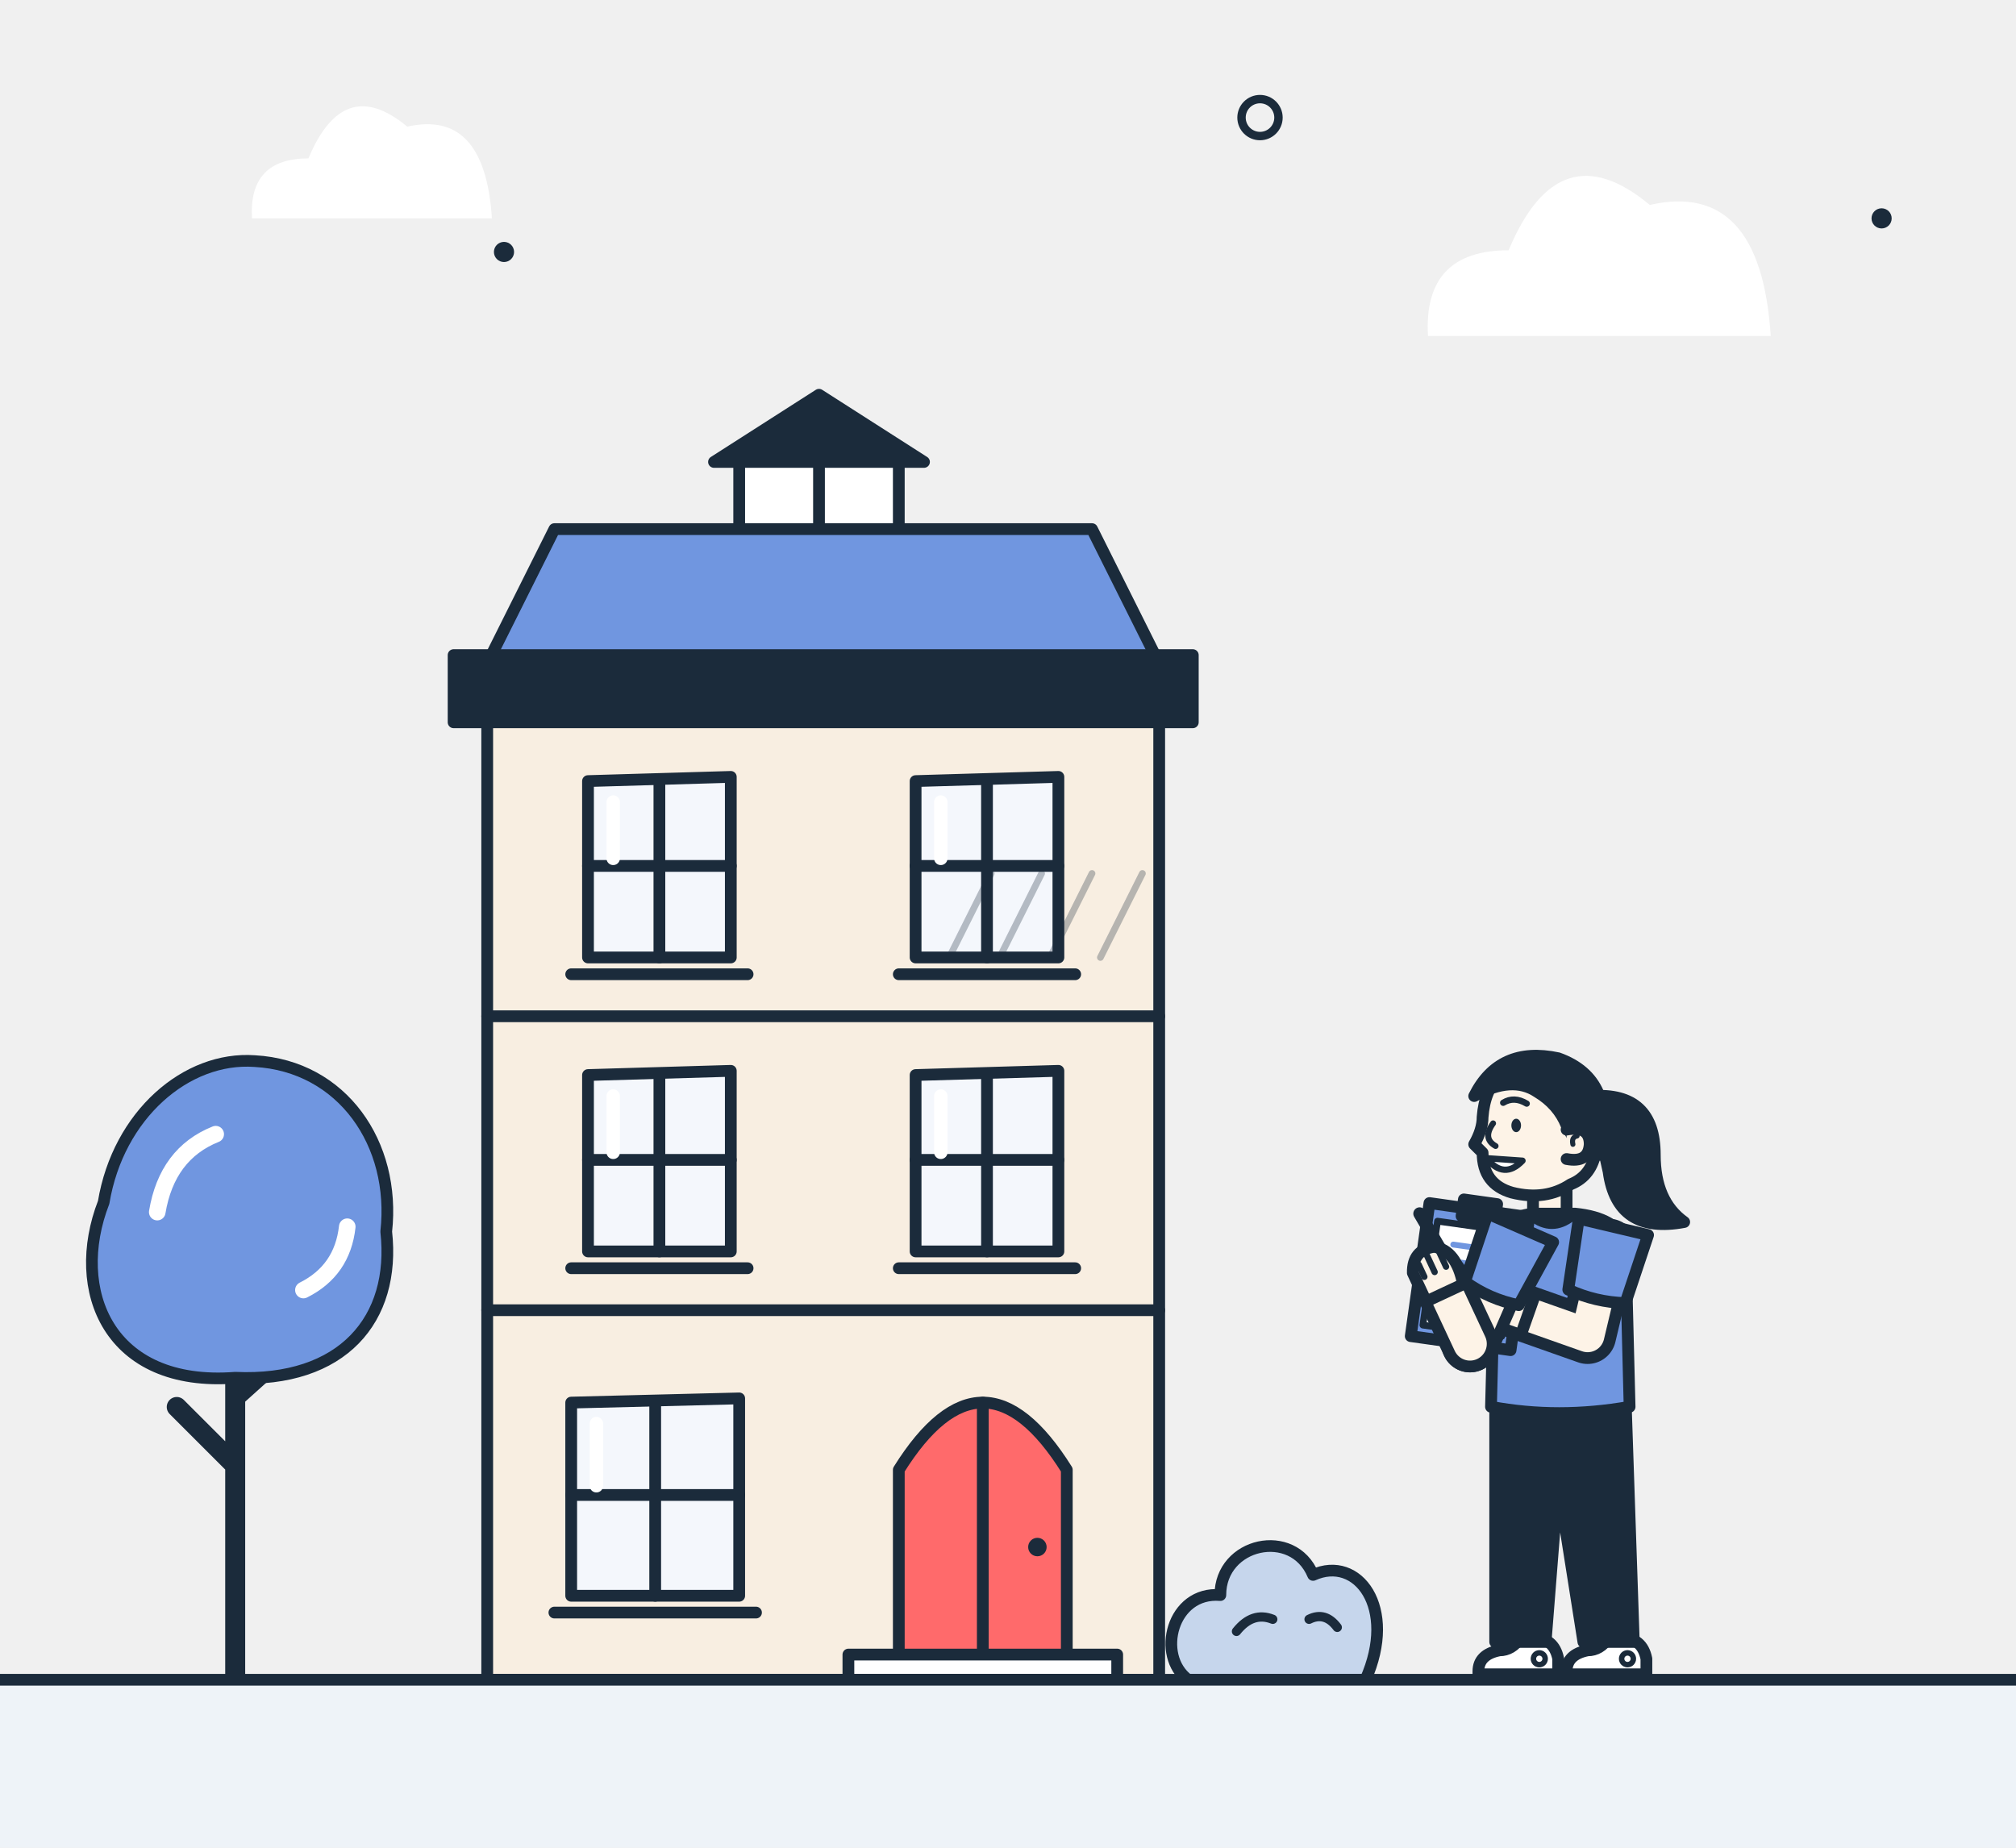
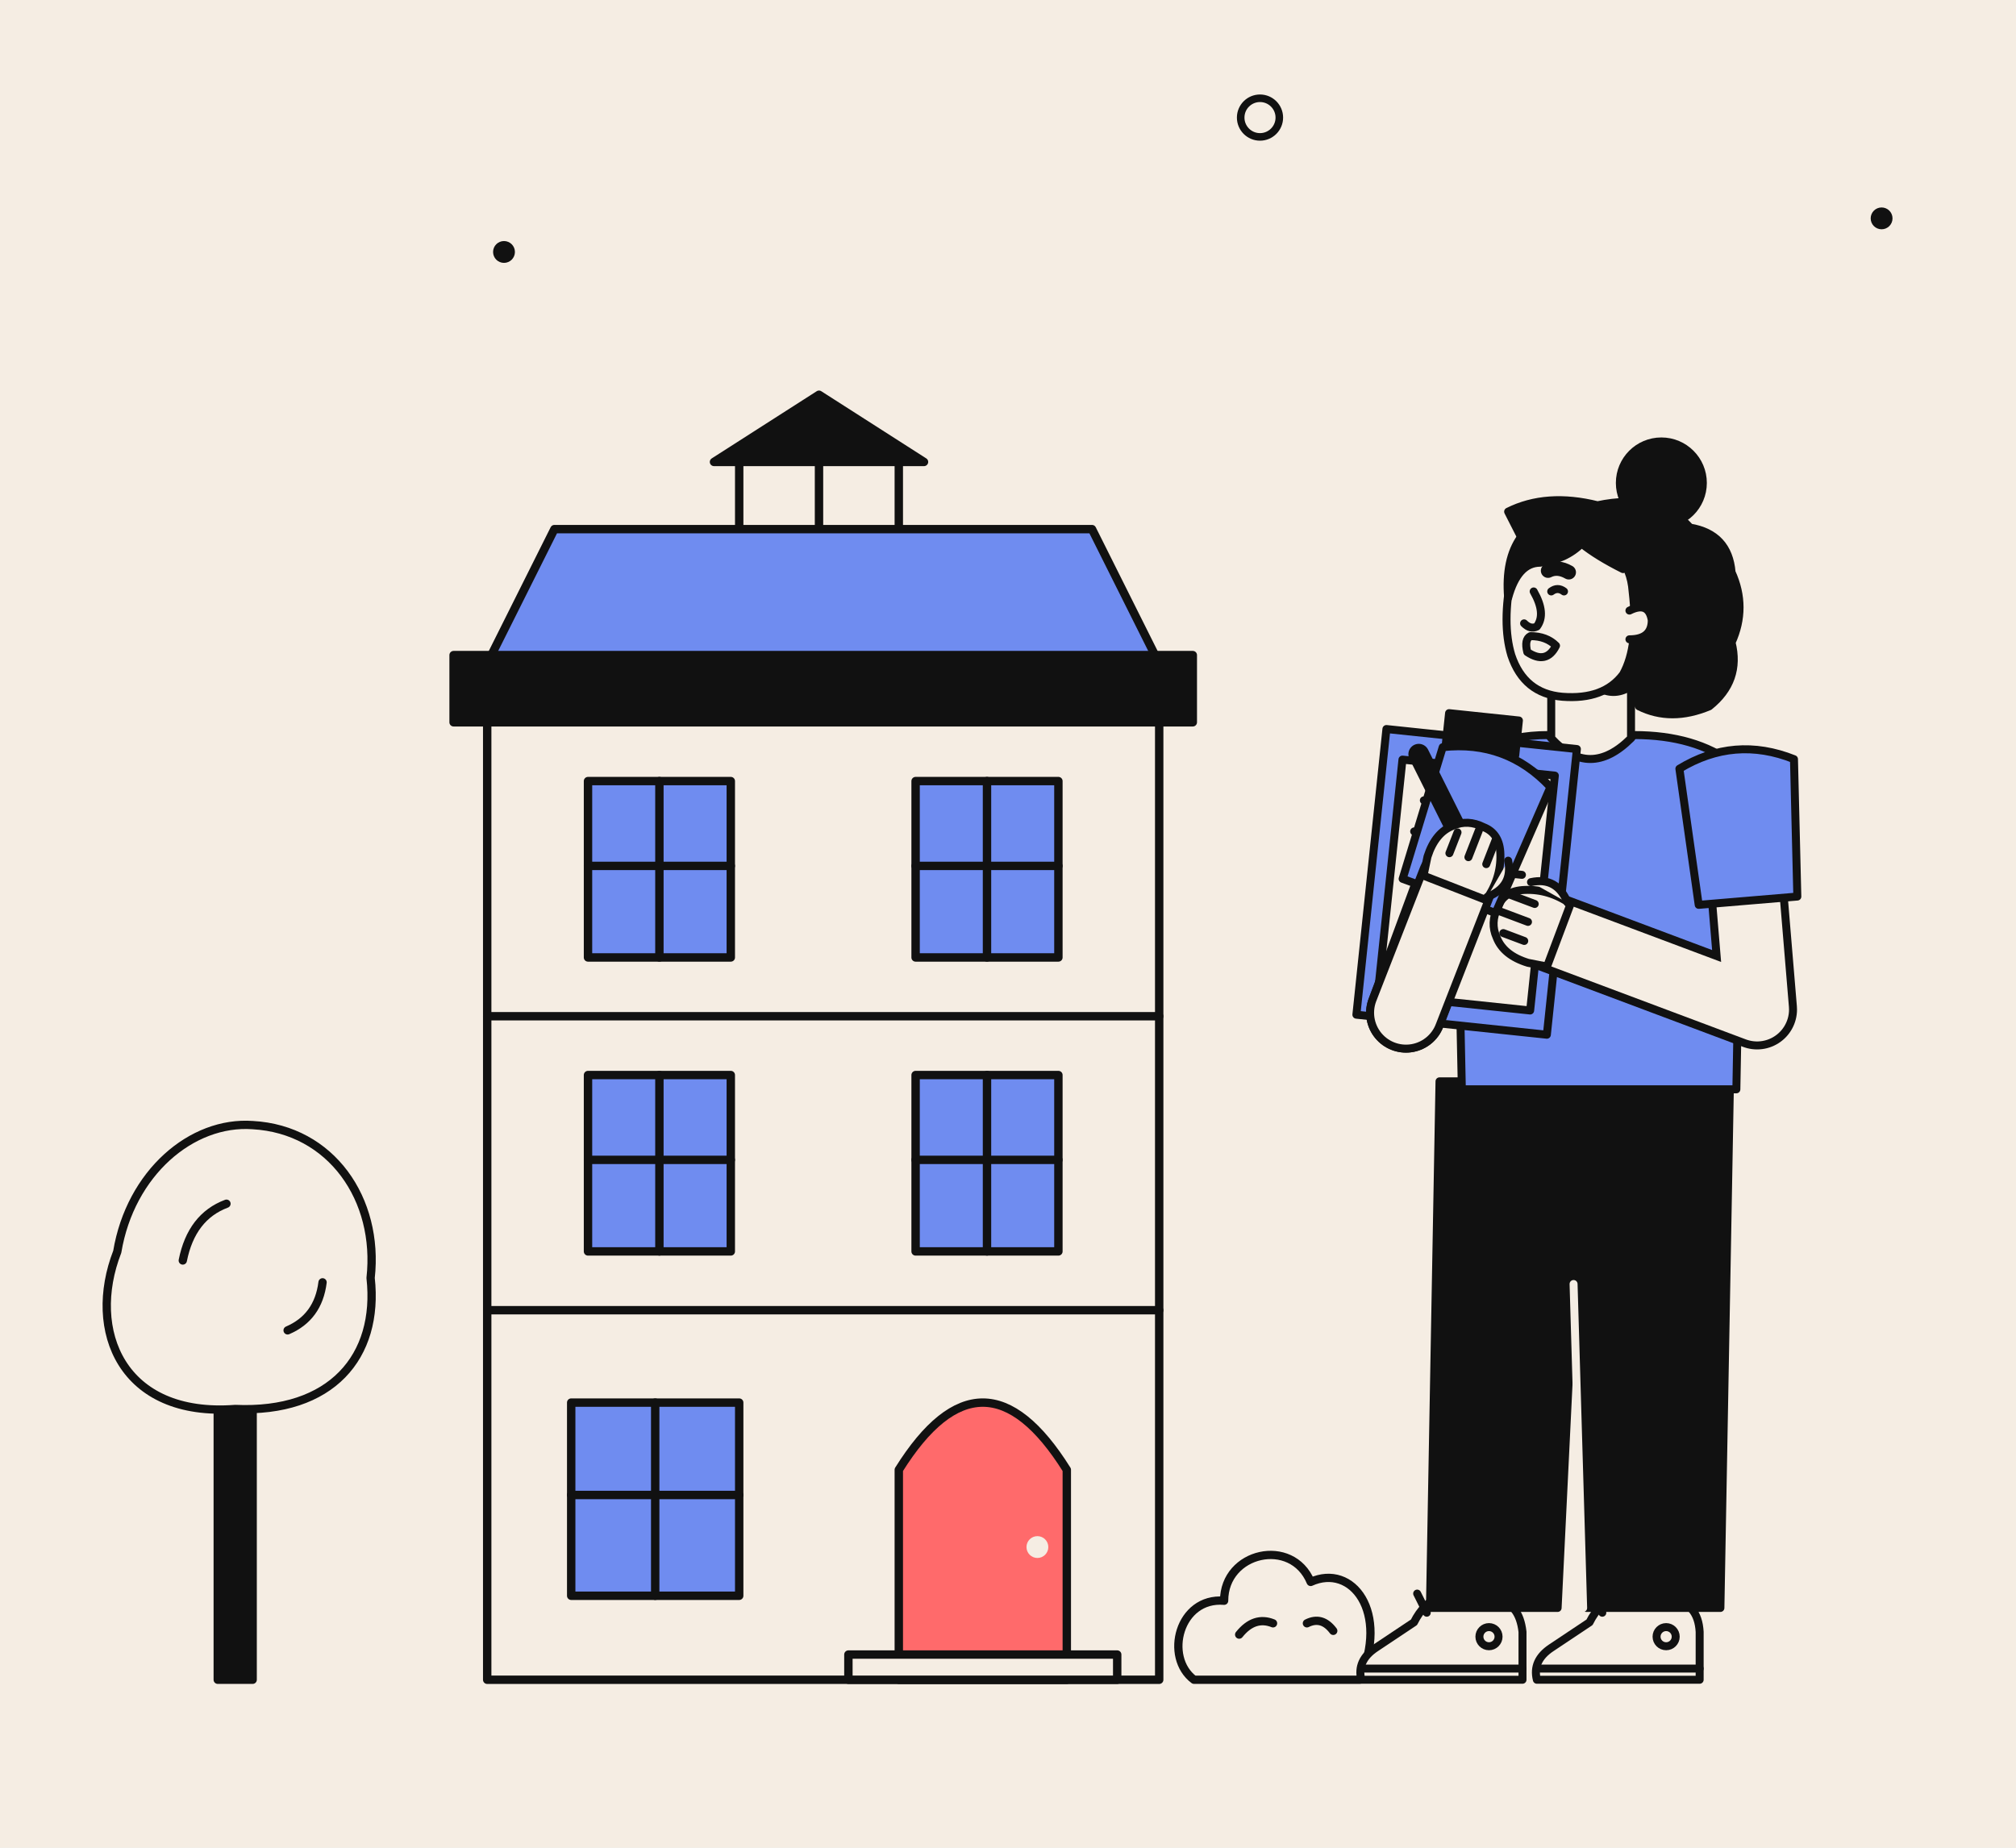
<svg xmlns="http://www.w3.org/2000/svg" class="people-scene" aria-hidden="true" focusable="false" viewBox="0 0 240 220" width="240" height="220" fill="none">
-   <g stroke="#1b2b3b" stroke-width="1.4" stroke-linejoin="round" stroke-linecap="round">
-     <circle cx="60" cy="30" r="1.2" fill="#1b2b3b" stroke="none" />
-     <circle cx="150" cy="14" r="2.2" stroke-width="1" />
-     <circle cx="224" cy="26" r="1.2" fill="#1b2b3b" stroke="none" />
-     <g class="af-cloud">
-       <path transform="translate(170 40) scale(0.6)" d="M0 0q-1-17 16-17q10-24 28-9q22-5 24 26Z" fill="#fff" stroke="none" />
-       <path transform="translate(30 26) scale(0.42)" d="M0 0q-1-17 16-17q10-24 28-9q22-5 24 26Z" fill="#fff" stroke="none" />
-     </g>
-     <g transform="translate(28 200) scale(0.58)" stroke-width="2.4">
-       <path d="M0 0V-70M0-44l-12-12M0-58l10-9" stroke-width="4.1" />
+   <g stroke="#111111" stroke-width="1" stroke-linejoin="round" stroke-linecap="round">
+     <rect width="240" height="220" fill="#f5ede3" stroke="none" />
+     <circle cx="60" cy="30" r="1.3" fill="#111111" stroke="none" />
+     <circle cx="150" cy="14" r="2.3" stroke-width=".9" />
+     <circle cx="224" cy="26" r="1.3" fill="#111111" stroke="none" />
+     <g transform="translate(28 200) scale(0.52)" stroke-width="1.9">
+       <path d="M-4 0V-66H4V0Z" fill="#111111" />
      <g class="af-sway" style="animation-delay:-3.1s">
-         <path d="M0-62C-26-60-34-80-27-98C-24-116-10-128 4-127C22-126 33-110 31-92C33-74 22-61 0-62Z" fill="#7096e0" />
-         <path d="M-16-96q2-12 12-16M14-80q8-4 9-13" stroke="#fff" stroke-width="3.4" />
+         <path d="M0-62C-26-60-34-80-27-98C-24-116-10-128 4-127C22-126 33-110 31-92C33-74 22-61 0-62Z" fill="#f5ede3" />
+         <path d="M-12-96q2-10 10-13M12-80q7-3 8-11" />
      </g>
    </g>
-     <path d="M88 68V54h19v14Z" fill="#ffffff" />
+     <path d="M88 68V54h19v14Z" fill="#f5ede3" />
    <path d="M97.5 55v13" />
-     <path d="M85 55l12.5-8 12.5 8Z" fill="#1b2b3b" />
-     <path d="M58 79L66 63H130L138 79Z" fill="#7096e0" />
-     <path d="M54 78H142V86H54Z" fill="#1b2b3b" />
-     <path d="M58 86H138V200H58Z" fill="#f8eee1" />
+     <path d="M85 55l12.5-8 12.5 8Z" fill="#111111" />
+     <path d="M58 79L66 63H130L138 79Z" fill="#6f8cf0" />
+     <path d="M54 78H142V86H54Z" fill="#111111" />
+     <path d="M58 86H138V200H58Z" fill="#f5ede3" />
    <path d="M58 121H138M58 156H138" />
-     <path d="M70 93l17-.5V114H70Z" fill="#f4f7fc" />
+     <path d="M70 93h17V114H70Z" fill="#6f8cf0" />
    <path d="M78.5 93V114M70 103.1H87" />
-     <path d="M73 95.5v6.7" stroke="#fff" stroke-width="1.6" />
-     <path d="M68 116h21" />
-     <path d="M109 93l17-.5V114H109Z" fill="#f4f7fc" />
+     <path d="M109 93h17V114H109Z" fill="#6f8cf0" />
    <path d="M117.5 93V114M109 103.1H126" />
-     <path d="M112 95.5v6.7" stroke="#fff" stroke-width="1.6" />
-     <path d="M107 116h21" />
-     <path d="M70 128l17-.5V149H70Z" fill="#f4f7fc" />
+     <path d="M70 128h17V149H70Z" fill="#6f8cf0" />
    <path d="M78.5 128V149M70 138.1H87" />
-     <path d="M73 130.5v6.7" stroke="#fff" stroke-width="1.6" />
-     <path d="M68 151h21" />
-     <path d="M109 128l17-.5V149H109Z" fill="#f4f7fc" />
+     <path d="M109 128h17V149H109Z" fill="#6f8cf0" />
    <path d="M117.5 128V149M109 138.1H126" />
-     <path d="M112 130.5v6.7" stroke="#fff" stroke-width="1.6" />
-     <path d="M107 151h21" />
-     <path d="M68 167l20-.5V190H68Z" fill="#f4f7fc" />
+     <path d="M68 167h20V190H68Z" fill="#6f8cf0" />
    <path d="M78 167V190M68 178H88" />
-     <path d="M71 169.5v7.4" stroke="#fff" stroke-width="1.6" />
-     <path d="M66 192h24" />
    <path d="M107 200V175Q117 159 127 175V200Z" fill="#ff6a6b" />
-     <path d="M117 167V200" />
-     <circle cx="123.5" cy="184.2" r="1.1" fill="#1b2b3b" stroke="none" />
-     <path d="M101 200v-3h32v3Z" fill="#ffffff" />
-     <g opacity=".3" stroke-width=".8">
-       <path d="M118 104l-5 10" />
-       <path d="M124 104l-5 10" />
-       <path d="M130 104l-5 10" />
-       <path d="M136 104l-5 10" />
-     </g>
-     <g transform="translate(152 200) scale(0.48)" stroke-width="2.9">
+     <circle cx="123.5" cy="184.2" r="1.3" fill="#f5ede3" stroke="none" />
+     <path d="M101 200v-3h32v3Z" fill="#f5ede3" />
+     <g transform="translate(152 200) scale(0.448)" stroke-width="2.2">
      <g class="af-sway" style="animation-delay:-1.9s">
-         <path d="M-22 0C-30-6-26-22-14-21C-14-34 4-38 9-26C20-31 30-18 22 0Z" fill="#c6d6ec" />
-         <path d="M-10-12q4-5 9-3M8-15q4-2 7 2" stroke-width="2.3" />
+         <path d="M-22 0C-30-6-26-22-14-21C-14-34 4-38 9-26C20-31 30-18 22 0Z" fill="#f5ede3" />
+         <path d="M-10-12q4-5 9-3M8-15q4-2 7 2" />
      </g>
    </g>
-     <g class="af-person" transform="translate(186 200) scale(-0.5 0.5)" stroke-width="2.8">
-       <path d="M-7-139Q-22-140-22-125Q-22-114-29-109Q-13-106-11-121Z" fill="#1b2b3b" />
-       <path d="M-20 0V-5Q-19-10 -14-10H-11Q-9-7 -6-7Q-1-6 -1-2V0Z" fill="#ffffff" />
-       <path d="M-20-2H-1" stroke-width="1.4" />
-       <circle cx="-15.5" cy="-5" r="1.4" stroke-width="1.3" />
-       <path d="M-11-10l2-3M-8.5-9l2-3" stroke-width="1.3" />
-       <path d="M1 0V-5Q2-10 7-10H10Q12-7 15-7Q20-6 20-2V0Z" fill="#ffffff" />
-       <path d="M1-2H20" stroke-width="1.4" />
-       <circle cx="5.5" cy="-5" r="1.4" stroke-width="1.3" />
-       <path d="M10-10l2-3M12.5-9l2-3" stroke-width="1.3" />
-       <path d="M-15-68L-17-9H-5L1-47L4-9H16L16-68Z" fill="#1b2b3b" />
-       <path d="M-1-108v-10h8v9" fill="#fdf3e7" />
-       <path d="M-15-104Q-13-110-3-111H7Q15-110 16-104L17-65Q1-62-16-65Z" fill="#7096e0" />
-       <path d="M-2-110.5q4.5 3.5 9 0" />
-       <path d="M-8-126Q-11-146 5-147Q18-147 19-134Q19-131 21-127.5L19-125.5Q19-118 12-116Q4-114-2-118Q-7-120-8-126Z" fill="#fdf3e7" />
-       <path d="M-9-125Q-13-143 1-148Q15-151 21-139Q12-144 6-140Q1-137-1-132Q-3-128-5-126Z" fill="#1b2b3b" />
-       <path d="M-1-131q-5.5-1-5.5 3.5q.3 4.5 5.5 3.5" fill="#fdf3e7" />
-       <path d="M-3.5-129.5q1.4.3 1 2" stroke-width="1.2" />
-       <ellipse cx="11" cy="-132" rx="1.15" ry="1.6" fill="#1b2b3b" stroke="none" />
-       <path d="M8.5-137.2q3-1.8 5.6-.2" stroke-width="1.5" />
-       <path d="M16.5-132.5q2.6 3.6-.6 5.4" stroke-width="1.4" />
-       <path d="M9.5-123.6q4.4 4.6 8.6-.6Z" fill="#fff" stroke-width="1.5" />
-       <g transform="rotate(-8 22-96)">
-         <path d="M10-112h24v32h-24Z" fill="#7096e0" />
-         <path d="M12.5-108h19v25h-19Z" fill="#ffffff" stroke-width="1.6" />
-         <path d="M18-114h8v4h-8Z" fill="#1b2b3b" />
-         <path d="M15-103h12M15-99h13M15-95h9M15-91h12" stroke="#7096e0" stroke-width="1.4" />
+     <g class="af-person" transform="translate(186 200) scale(-0.19 0.19)" stroke-width="5">
+       <g transform="translate(1113 -1020) scale(-1 1)">
+         <path d="M987 1020Q984 1008 996 1000L1020 984Q1026 972 1036 968L1072 970Q1086 972 1088 990V1020Z" fill="#f5ede3" />
+         <path d="M987 1013H1088M1028 978l-6-12M1036 974l-4-12" />
+         <circle cx="1067" cy="993" r="6" />
+         <path d="M1097 1020Q1094 1008 1106 1000L1130 984Q1136 972 1146 968L1182 970Q1198 972 1199 990V1020Z" fill="#f5ede3" />
+         <path d="M1097 1013H1199M1138 978l-6-12M1146 974l-4-12" />
+         <circle cx="1178" cy="993" r="6" />
+         <path d="M1036 645H1218L1212 975H1128L1120 770L1110 975H1030Z" fill="#111111" />
+         <path d="M1120 772L1126 975" stroke="#f5ede3" stroke-width="5" />
      </g>
-       <path d="M-11 -103L-6 -82L11 -88" stroke="#1b2b3b" stroke-width="13.6" />
-       <path d="M-11 -103L-6 -82L11 -88" stroke="#fdf3e7" stroke-width="8" />
-       <g transform="translate(11 -88) rotate(-19.4) scale(1 1)">
-         <path d="M-3-4.5Q5-6.5 8-2Q9.5 3 4.5 5.2H-3Z" fill="#fdf3e7" />
-         <path d="M2.5-2.6h4M2.5 .4h4.6M2.5 3.1h3.2" stroke-width="1.5" />
+       <g transform="translate(1113 -1020) scale(-1 1)">
+         <path d="M1104 428Q1060 428 1046 458L1050 650H1222L1224 540Q1240 470 1220 446Q1196 428 1158 428Q1130 452 1104 428Z" fill="#6f8cf0" />
+         <path d="M1106 398V430Q1130 456 1156 430V372" fill="#f5ede3" />
      </g>
-       <path d="M-20.4 -105.9L-15 -89.7Q-7.9 -89.9 -1.4 -92.9L-3.9 -109.8Z" fill="#7096e0" />
-       <path d="M12 -103L22 -80" stroke="#1b2b3b" stroke-width="13.6" />
-       <path d="M12 -103L22 -80" stroke="#fdf3e7" stroke-width="8" />
-       <path d="M2.2 -104.2L10.4 -89.2Q17.4 -90.6 23.2 -94.8L17.8 -111Z" fill="#7096e0" />
-       <g class="af-arm" style="transform-origin:22px -80px;animation-name:af-write;animation-duration:3.4s;animation-delay:0s">
-         <path d="M22 -80L29 -95" stroke="#1b2b3b" stroke-width="13.6" />
-         <path d="M22 -80L29 -95" stroke="#fdf3e7" stroke-width="8" />
-         <path d="M27-99l7-12" stroke-width="3" />
-         <g transform="translate(29 -95) rotate(-65) scale(1 1)">
-           <path d="M-3-4.5Q5-6.5 8-2Q9.5 3 4.5 5.2H-3Z" fill="#fdf3e7" />
-           <path d="M2.5-2.6h4M2.5 .4h4.6M2.5 3.1h3.2" stroke-width="1.5" />
+       <circle cx="-62" cy="-750" r="26" fill="#111111" />
+       <g transform="translate(-172 -1062)">
+         <path d="M206 330Q182 318 150 326Q112 318 92 340Q68 344 66 368Q56 390 66 412Q60 436 80 452Q104 462 124 452L130 440Q140 446 150 440Z" fill="#111111" />
+         <path d="M128 380Q130 352 160 346Q196 344 204 370Q210 400 204 420Q196 444 172 446Q146 448 134 432Q124 414 128 380Z" fill="#f5ede3" />
+         <path d="M150 340Q174 330 198 346Q208 360 206 384Q200 362 186 362Q170 360 160 350Q150 358 134 366Z" fill="#111111" />
+         <path d="M130 392Q118 386 116 398Q116 410 130 410" fill="#f5ede3" />
+         <circle cx="120" cy="418" r="5" />
+         <path d="M168 368q7-4 13-1" stroke-width="9" />
+         <path d="M171 380q4-3 8 0" />
+         <path d="M190 380Q182 394 188 402Q192 404 196 400" />
+         <path d="M176 414Q182 426 194 418Q196 410 192 408Q182 408 176 414Z" fill="#f5ede3" />
+       </g>
+       <g transform="rotate(-6 60-500)">
+         <path d="M0-590H120V-410H0Z" fill="#6f8cf0" />
+         <path d="M12-572H108V-424H12Z" fill="#f5ede3" />
+         <path d="M38-604H82V-582H38Z" fill="#111111" />
+         <path d="M26-548H92M26-528H96M26-508H74M26-488H90" stroke-width="5" />
+       </g>
+       <path d="M-112 -540L-122 -420L6 -468" stroke="#111111" stroke-width="50" />
+       <path d="M-112 -540L-122 -420L6 -468" stroke="#f5ede3" stroke-width="40" />
+       <g transform="translate(6 -468) rotate(-20.6)">
+         <path d="M-4-21Q12-25 26-19Q38-14 38-3Q39 8 32 15Q24 24 8 23L-4 21Z" fill="#f5ede3" />
+         <path d="M17-13H33M17-1H35M15 11H29" />
+         <path d="M-2-21Q10-34 24-25" fill="#f5ede3" />
+       </g>
+       <path d="M-147.2 -490.8L-85.4 -485.6L-73.3 -570.9Q-107.7 -591.8 -145.1 -576.9Z" fill="#6f8cf0" />
+       <path d="M53 -540L98 -418" stroke="#111111" stroke-width="50" />
+       <path d="M53 -540L98 -418" stroke="#f5ede3" stroke-width="40" />
+       <path d="M41.9 -480.5L100.1 -501.9L75 -584.4Q35 -588.8 7.5 -559.4Z" fill="#6f8cf0" />
+       <g class="af-arm" style="transform-origin:98px -418px;animation-name:af-write;animation-duration:3.4s;animation-delay:0s">
+         <path d="M98 -418L66 -500" stroke="#111111" stroke-width="50" />
+         <path d="M98 -418L66 -500" stroke="#f5ede3" stroke-width="40" />
+         <path d="M60-520L90-580" stroke-width="13" />
+         <g transform="translate(66 -500) rotate(-111.3)">
+           <path d="M-4-21Q12-25 26-19Q38-14 38-3Q39 8 32 15Q24 24 8 23L-4 21Z" fill="#f5ede3" />
+           <path d="M17-13H33M17-1H35M15 11H29" />
+           <path d="M-2-21Q10-34 24-25" fill="#f5ede3" />
        </g>
      </g>
    </g>
-     <path d="M0 200H240V220H0Z" fill="#eef3f8" stroke="none" />
-     <path d="M0 200H240" />
  </g>
</svg>
